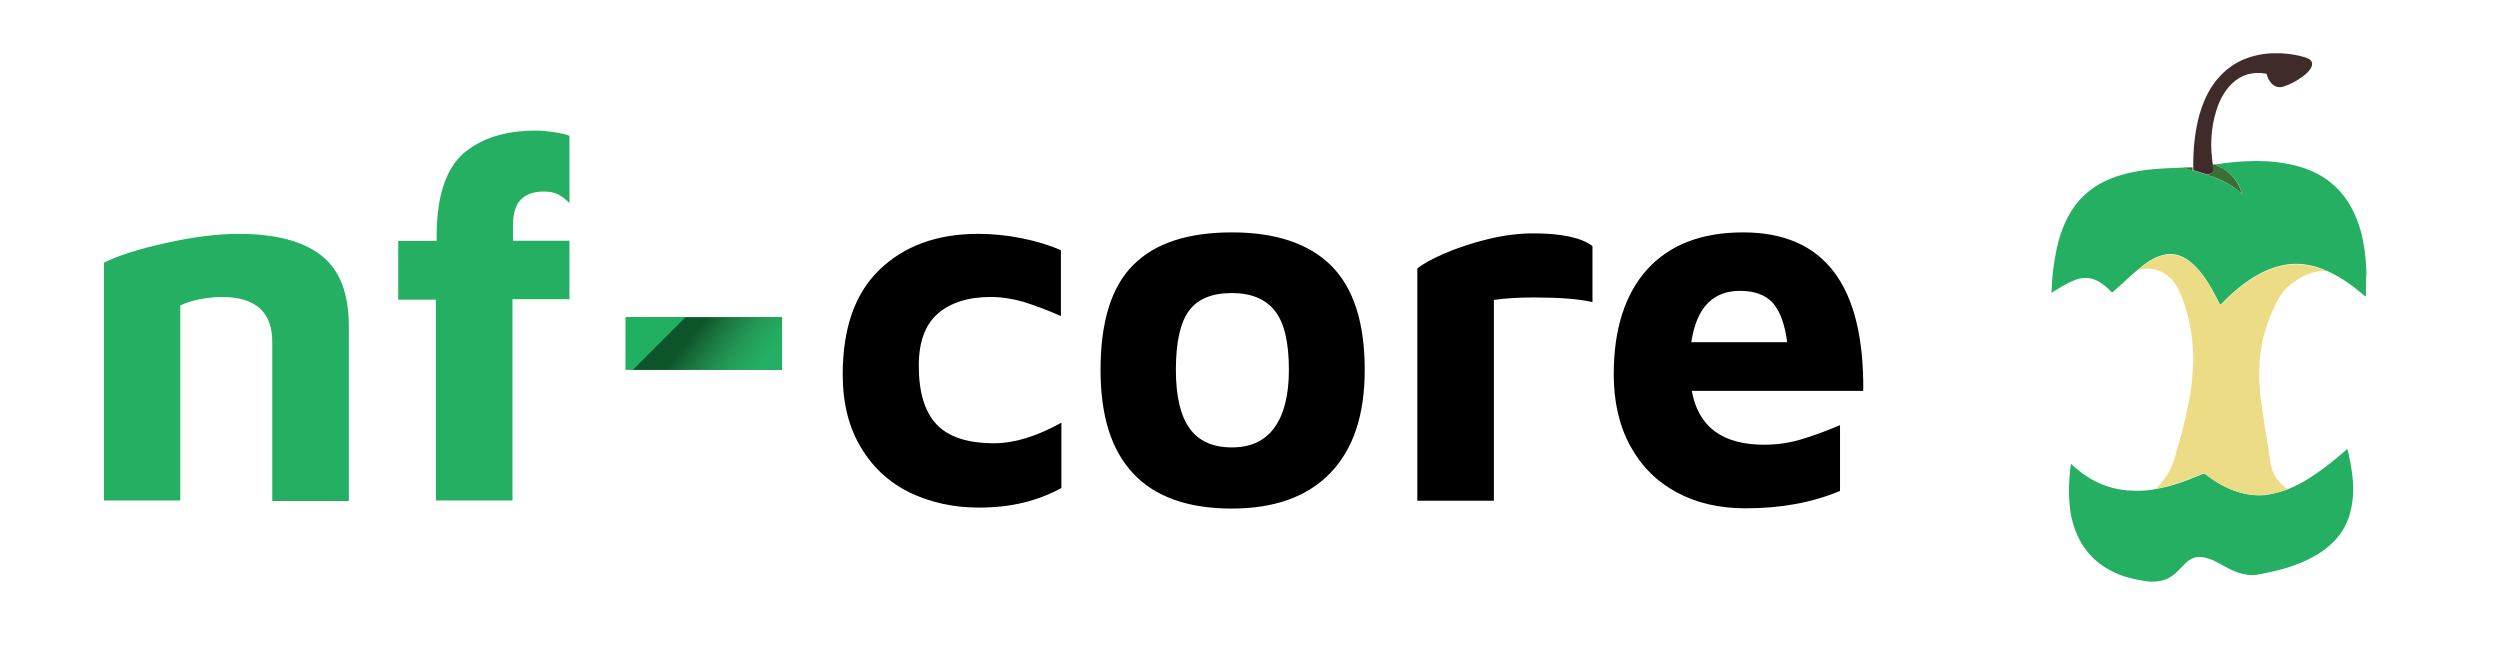
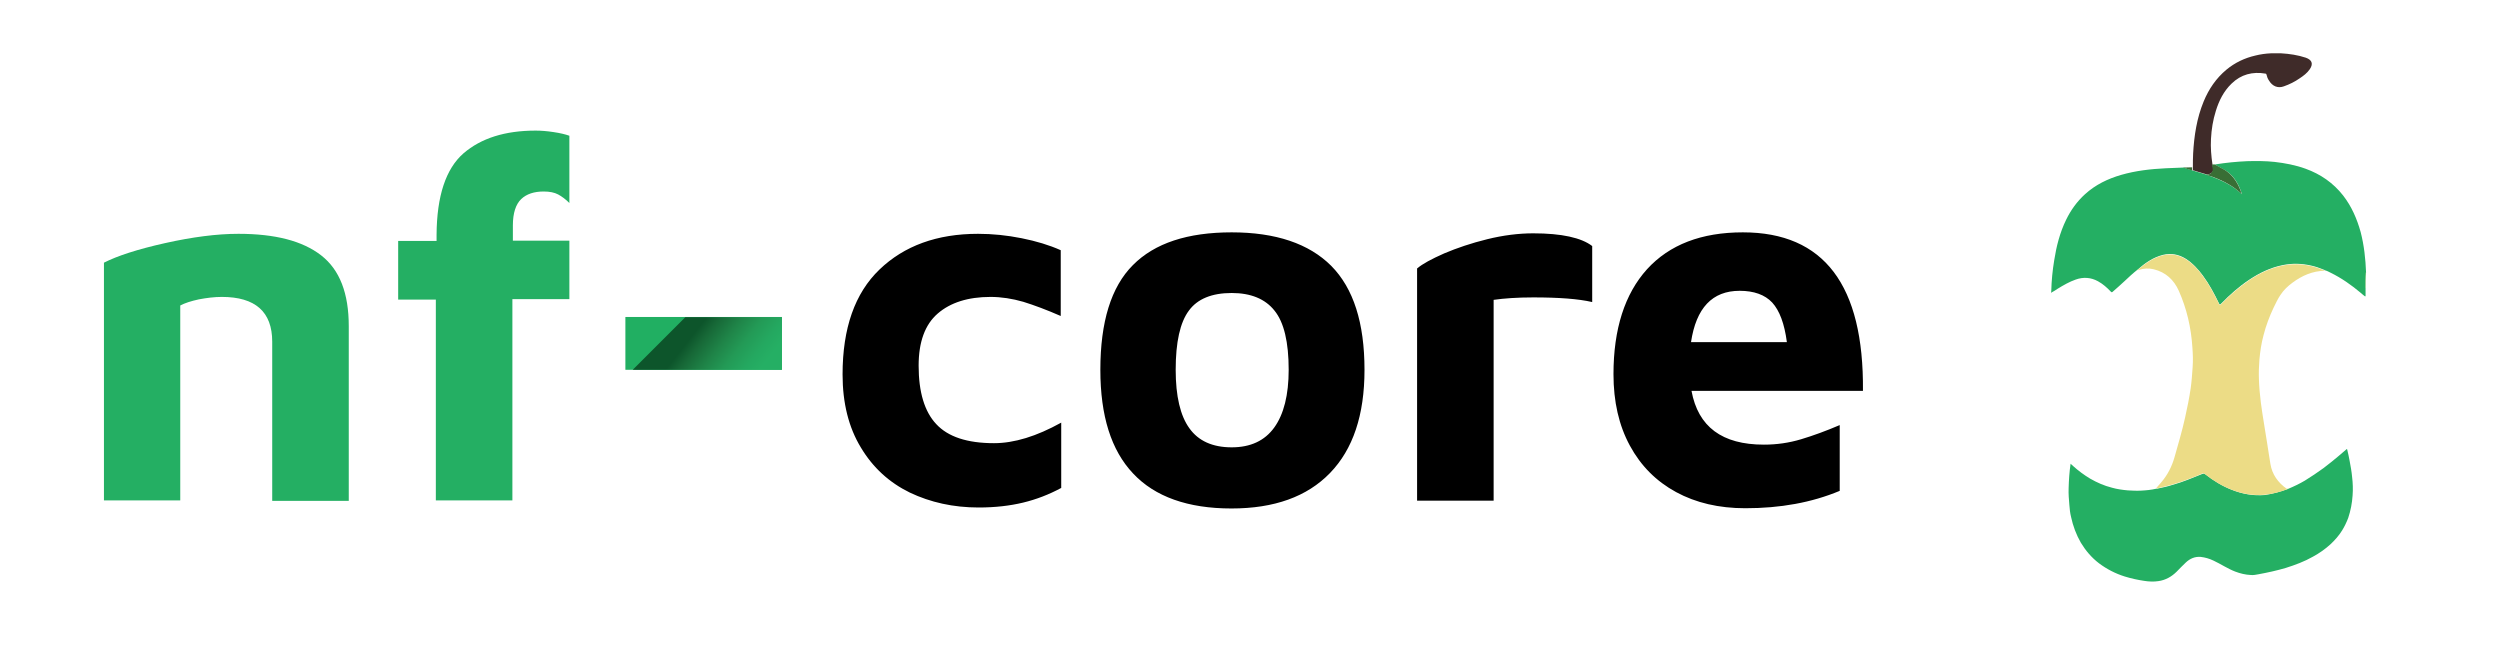
- <svg xmlns="http://www.w3.org/2000/svg" xml:space="preserve" id="Layer_1" x="0" y="0" style="enable-background:new 0 0 1022 266" version="1.1" viewBox="0 0 1022 266">
-   <style>.st2{font-family:"MavenPro-Bold"}.st3{font-size:209.867px}.st6{fill:#24af63}.st9{fill:#ecdc86}.st12{fill:#396e35}</style>
-   <path d="M67.5 99.4c11.2-2.5 21.2-3.8 30-3.8 15 0 26.2 2.9 33.8 8.8 7.6 5.9 11.3 15.5 11.3 29v71.4h-31.3v-65.1c0-12.2-6.9-18.3-20.6-18.3-3.1 0-6.2.4-9.4 1-3.2.7-5.7 1.5-7.6 2.5v79.7H42.5v-97.2c5.5-2.8 13.8-5.5 25-8zM178.3 122.5h-15.5v-24h15.7V96c.1-15.9 3.8-27 11-33.3 7.2-6.2 17-9.3 29.5-9.3 2.2 0 4.7.2 7.3.6 2.7.4 4.8.9 6.5 1.5V83c-1.5-1.5-3.1-2.7-4.6-3.5-1.5-.8-3.5-1.2-5.9-1.2-3.9 0-7 1-9.2 3.1-2.2 2.1-3.4 5.7-3.4 10.7v6.3h23.1v23.9h-23.3v82.3h-31.3v-82.1z" class="st6" />
-   <path d="M255.7 129.6h64v21.6h-64v-21.6z" style="fill:#21af62" />
-   <path d="M372 201.4c-8.4-4.1-15.1-10.2-20-18.4-5-8.2-7.5-18.2-7.5-29.9 0-18.9 5-33.2 15.1-42.9 10.1-9.7 23.5-14.6 40.3-14.6 5.9 0 11.8.6 17.8 1.8 6 1.2 11.3 2.8 16 4.9v26.9c-5.7-2.5-10.8-4.4-15.3-5.8-4.5-1.3-9-2-13.4-2-9.2 0-16.4 2.3-21.6 6.8-5.2 4.5-7.8 11.6-7.8 21.3 0 10.8 2.4 18.8 7.2 23.9 4.8 5.2 12.7 7.8 23.6 7.8 8.3 0 17.4-2.8 27.5-8.4v26.7c-5 2.7-10.2 4.7-15.6 6-5.4 1.3-11.4 2-18.2 2-10.3 0-19.7-2.1-28.1-6.1zM463.3 193.6c-9-9.5-13.4-23.6-13.4-42.4 0-19.6 4.4-33.9 13.3-42.8 8.9-9 22.4-13.4 40.4-13.4s31.6 4.6 40.7 13.7c9.1 9.2 13.6 23.3 13.6 42.5 0 18.5-4.7 32.5-14.1 42.2-9.4 9.7-22.8 14.5-40.3 14.5-17.8 0-31.3-4.8-40.2-14.3zm57.7-18.8c3.9-5.4 5.9-13.3 5.9-23.6 0-11.3-1.9-19.4-5.8-24.2-3.8-4.8-9.7-7.2-17.5-7.2-8.1 0-14 2.4-17.5 7.2-3.6 4.8-5.4 12.9-5.4 24.2 0 10.8 1.9 18.8 5.6 23.9 3.7 5.2 9.5 7.8 17.3 7.8 7.7 0 13.5-2.7 17.4-8.1zM579.5 109.7c2.1-1.8 5.8-3.8 11-6.1 5.2-2.2 11.1-4.2 17.6-5.8 6.5-1.6 12.8-2.4 18.8-2.4 11.6 0 19.7 1.8 24.1 5.2v22.9c-5.6-1.3-13.6-1.9-24.1-1.9-6.6 0-12 .4-16.2 1v82.1h-31.3v-95zM761.7 159.8h-70.1c2.7 14.7 12.5 22 29.6 22 5.2 0 10.2-.7 15.2-2.2 5-1.5 10.2-3.4 15.8-5.8v26.9c-11.5 4.8-24.3 7.1-38.6 7.1-10.8 0-20.2-2.2-28.3-6.6-8.1-4.4-14.4-10.7-18.9-19-4.5-8.3-6.7-18-6.7-29.2 0-18.5 4.6-32.8 13.7-42.9C682.6 100 695.7 95 712.6 95c33.2 0 49.5 21.6 49.1 64.8zm-70.3-19.9h39.2c-1-7.6-3-12.9-6-16.2-3-3.2-7.5-4.8-13.3-4.8-11.2 0-17.8 7-19.9 21z" />
-   <linearGradient id="SVGID_1_" x1="275.463" x2="313.341" y1="129.752" y2="159.346" gradientUnits="userSpaceOnUse">
-     <stop offset=".215" style="stop-color:#0d552b" />
-     <stop offset=".311" style="stop-color:#176837" />
-     <stop offset=".461" style="stop-color:#1f8448" />
-     <stop offset=".604" style="stop-color:#239a56" />
-     <stop offset=".736" style="stop-color:#24a860" />
-     <stop offset=".847" style="stop-color:#25af64" />
-   </linearGradient>
-   <path d="M319.7 129.7v21.5h-61l21.5-21.5z" style="fill:url(#SVGID_1_)" />
+ <svg xmlns="http://www.w3.org/2000/svg" width="100%" height="100%" viewBox="0 0 17746 4621" version="1.1" xml:space="preserve" style="fill-rule:evenodd;clip-rule:evenodd;stroke-linejoin:round;stroke-miterlimit:2;">
+   <path d="M1171.88,1725.7c194.446,-43.404 368.054,-65.975 520.833,-65.975c260.417,-0 454.863,50.35 586.804,152.779c131.946,102.429 196.184,269.096 196.184,503.471l-0,1239.58l-543.404,0l-0,-1130.21c-0,-211.804 -119.792,-317.709 -357.638,-317.709c-53.821,0 -107.642,6.946 -163.196,17.363c-55.554,12.154 -98.958,26.042 -131.946,43.404l0,1383.68l-541.666,0l-0,-1687.5c95.487,-48.612 239.583,-95.487 434.029,-138.887Zm1923.61,401.041l-269.1,0l0,-416.666l272.571,-0l0,-43.404c1.738,-276.042 65.971,-468.75 190.971,-578.125c125,-107.638 295.142,-161.459 512.154,-161.459c38.196,0 81.596,3.471 126.738,10.417c46.875,6.946 83.333,15.625 112.846,26.042l-0,477.429c-26.042,-26.042 -53.821,-46.875 -79.863,-60.763c-26.042,-13.887 -60.762,-20.833 -102.429,-20.833c-67.708,-0 -121.529,17.362 -159.721,53.821c-38.196,36.458 -59.029,98.958 -59.029,185.762l-0,109.375l401.042,0l-0,414.929l-404.513,0l0,1428.82l-543.404,0l-0,-1425.35l1.737,0Z" style="fill:#24af63;fill-rule:nonzero;" />
+   <rect x="4439.25" y="2250" width="1111.11" height="375" style="fill:#21af62;" />
+   <path d="M6458.33,3496.53c-145.833,-71.183 -262.154,-177.083 -347.221,-319.446c-86.808,-142.362 -130.208,-315.97 -130.208,-519.095c0,-328.126 86.804,-576.392 262.15,-744.792c175.35,-168.404 407.988,-253.475 699.654,-253.475c102.429,-0 204.863,10.416 309.029,31.25c104.167,20.833 196.18,48.612 277.775,85.071l0,467.012c-98.958,-43.4 -187.5,-76.387 -265.625,-100.692c-78.125,-22.57 -156.25,-34.725 -232.637,-34.725c-159.721,0 -284.721,39.934 -375,118.059c-90.279,78.125 -135.417,201.387 -135.417,369.791c0,187.5 41.667,326.388 125,414.93c83.334,90.279 220.488,135.416 409.721,135.416c144.1,0 302.083,-48.612 477.433,-145.833l0,463.542c-86.808,46.875 -177.083,81.595 -270.833,104.166c-93.75,22.571 -197.917,34.721 -315.975,34.721c-178.817,0 -342.012,-36.458 -487.846,-105.9Zm1585.07,-135.417c-156.25,-164.933 -232.642,-409.725 -232.642,-736.112c0,-340.279 76.392,-588.542 230.905,-743.054c154.512,-156.25 388.887,-232.642 701.387,-232.642c312.5,0 548.613,79.863 706.6,237.85c157.983,159.721 236.108,404.513 236.108,737.846c0,321.179 -81.595,564.237 -244.791,732.637c-163.192,168.405 -395.834,251.738 -699.65,251.738c-309.029,-0 -543.404,-83.333 -697.917,-248.263Zm1001.73,-326.391c67.709,-93.75 102.434,-230.9 102.434,-409.721c-0,-196.179 -32.988,-336.804 -100.696,-420.138c-65.971,-83.333 -168.404,-125 -303.821,-125c-140.625,0 -243.054,41.667 -303.816,125c-62.5,83.334 -93.75,223.959 -93.75,420.138c-0,187.5 32.983,326.387 97.22,414.929c64.238,90.279 164.93,135.417 300.346,135.417c133.684,-0 234.375,-46.875 302.084,-140.625Zm1015.62,-1130.21c36.458,-31.25 100.695,-65.97 190.975,-105.9c90.275,-38.195 192.708,-72.916 305.554,-100.695c112.846,-27.78 222.221,-41.667 326.387,-41.667c201.392,-0 342.017,31.25 418.404,90.279l0,397.567c-97.22,-22.567 -236.112,-32.984 -418.404,-32.984c-114.583,0 -208.333,6.942 -281.25,17.359l0,1425.35l-543.4,-0l0,-1649.31l1.734,0Zm3163.2,869.792l-1217.01,0c46.875,255.208 217.012,381.946 513.887,381.946c90.28,0 177.084,-12.154 263.888,-38.196c86.808,-26.042 177.083,-59.025 274.308,-100.692l0,467.013c-199.654,83.333 -421.875,123.262 -670.142,123.262c-187.5,0 -350.691,-38.191 -491.316,-114.583c-140.625,-76.387 -250,-185.762 -328.125,-329.858c-78.125,-144.1 -116.321,-312.5 -116.321,-506.946c-0,-321.179 79.862,-569.446 237.846,-744.792c159.725,-175.346 387.154,-262.154 680.558,-262.154c576.388,0 859.375,375 852.429,1125Zm-1220.49,-345.483l680.558,-0c-17.362,-131.946 -52.083,-223.959 -104.167,-281.25c-52.083,-55.559 -130.208,-83.334 -230.904,-83.334c-194.446,0 -309.029,121.526 -345.487,364.584Z" style="fill-rule:nonzero;" />
+   <path d="M5550.33,2251.74l0,373.262l-1059.03,0l373.263,-373.262l685.762,-0Z" style="fill:url(#_Linear1);fill-rule:nonzero;" />
  <g id="UR4fCq.tif">
-     <path d="M967.2 117.7v3.4c-.1 0-.1 0-.2.1-.6-.5-1.2-.9-1.7-1.4-3.8-3.2-7.9-6.1-12.4-8.3-.8-.4-1.5-.8-2.4-1-.1-.1-.2-.2-.3-.2-1.7-.7-3.4-1.3-5.2-1.7-3.9-.9-7.8-1-11.7-.2-5 1-9.5 3.2-13.7 6-4.2 2.8-7.9 6.1-11.4 9.7-.6.6-.6.6-1-.2-1.9-3.9-3.9-7.7-6.5-11.2-2-2.7-4.2-5.1-7-6.9-2.9-1.8-6-2.4-9.3-1.6-4.1 1-7.4 3.4-10.5 6.1-1.9 1.5-3.6 3.1-5.3 4.7-1.6 1.4-3.1 2.9-4.8 4.3-.3.3-.5.2-.7 0-1.6-1.7-3.3-3.2-5.3-4.3-2.9-1.6-6-1.8-9.1-.7-2.6.9-5 2.3-7.3 3.7-.9.6-1.8 1.2-2.8 1.7v-.2c.1-.2.1-.4.1-.5.1-4.2.5-8.4 1.2-12.6.9-5.7 2.3-11.3 4.9-16.6 1.9-3.9 4.4-7.4 7.7-10.4 4.3-3.9 9.3-6.3 14.8-7.9 5.9-1.7 12-2.4 18.2-2.7 2.4-.1 4.9-.2 7.3-.3 1.2.5 2.4.8 3.7 1.2 1.8.5 3.6 1.1 5.3 1.6.9.3 1.8.7 2.7 1 3.5 1.3 6.9 2.9 9.9 5.2.8.6 1.5 1.2 2.3 1.9-.2-.6-.4-1.1-.6-1.6-1.3-3.5-3.3-6.4-6.5-8.3-1.3-.8-2.8-1.5-4.1-2.2.1 0 .3 0 .4-.1 4.3-.7 8.6-1.1 12.9-1.3 3.7-.1 7.5-.1 11.2.3 4.3.5 8.6 1.3 12.7 2.8 6.1 2.2 11.3 5.8 15.3 10.9 3.5 4.5 5.7 9.6 7.2 15 1.4 5.4 2 11 2.2 16.5-.2 2.1-.2 4.2-.2 6.3z" class="st6" />
-     <path d="M967.2 111.4h.1v6.3h-.1v-6.3z" class="st9" />
-     <path d="M932.7 21.7v.1h-4.2v-.1h4.2z" style="fill:#a0918f" />
-     <path d="M935.5 199.9c2.4-1 4.7-2.1 6.9-3.4 2.6-1.6 5.1-3.3 7.6-5.1 2.1-1.6 4.1-3.2 6-4.8 1.1-1 2.3-1.9 3.4-2.9.2-.2.2-.1.3.1.4 1.6.7 3.1 1 4.7.4 2.1.8 4.3 1 6.5.3 2.5.4 5 .2 7.6-.2 3.1-.8 6.2-1.8 9.2-.7 1.8-1.5 3.5-2.5 5.1-1.3 2.1-2.9 3.9-4.7 5.6-2.2 2-4.6 3.7-7.2 5.1-3.5 2-7.3 3.4-11.1 4.6-3.7 1.1-7.4 1.9-11.2 2.6-1 .2-2.1.4-3.1.3-2.2-.1-4.3-.6-6.4-1.4-3.1-1.2-5.9-3.1-8.9-4.5-1.7-.8-3.4-1.3-5.2-1.5-2.4-.2-4.4.7-6.1 2.3-1.3 1.2-2.5 2.5-3.7 3.7-2.1 2.1-4.6 3.5-7.5 3.9-1.9.3-3.9.2-5.8-.1-2.7-.4-5.4-1-8-1.8-3.8-1.2-7.3-3-10.5-5.4-3-2.3-5.4-5.1-7.4-8.4-1.9-3.3-3.2-6.8-4-10.5-.4-1.6-.6-3.3-.7-4.9-.2-2.3-.4-4.6-.3-7 .1-3.3.3-6.5.8-9.9.4.3.7.7 1.1 1 2.1 1.9 4.4 3.6 6.9 5.1 2.8 1.6 5.7 2.9 8.9 3.7 2.1.6 4.3.9 6.5 1.1 1.8.1 3.6.2 5.4.1 2.1-.1 4.2-.3 6.3-.8.3 0 .5 0 .8-.1 1.9-.4 3.8-.8 5.6-1.4 2.1-.6 4.3-1.3 6.3-2.1l6-2.4c.6-.3.9-.1 1.4.2 3.3 2.6 6.9 4.8 10.8 6.3 4.3 1.7 8.8 2.5 13.4 2.1 3.2-.5 6.4-1.3 9.5-2.5z" class="st6" />
-     <path d="M935.5 199.9c-3.1 1.2-6.3 2.1-9.7 2.4-4.7.4-9.1-.4-13.4-2.1-3.9-1.5-7.5-3.7-10.8-6.3-.5-.4-.8-.5-1.4-.2-2 .9-4 1.7-6 2.4-2.1.8-4.2 1.5-6.3 2.1-1.9.5-3.7 1-5.6 1.4-.3.1-.5.1-.8.1.7-.8 1.3-1.5 2-2.3 2.7-3.1 4.5-6.6 5.6-10.5 1.5-5.3 3.1-10.7 4.3-16.1.9-4 1.7-8 2.3-12 .4-2.9.6-5.8.8-8.7.2-2.7.1-5.4-.1-8-.5-8.1-2.3-15.9-5.6-23.3-2-4.4-5.3-7.5-10.2-8.7-2.1-.5-4.1-.4-6.2.3-.2.1-.3.1-.5.1 3.1-2.7 6.4-5.1 10.5-6.1 3.3-.8 6.4-.2 9.3 1.6 2.9 1.8 5.1 4.2 7 6.9 2.6 3.5 4.6 7.3 6.5 11.2.4.8.4.8 1 .2 3.5-3.6 7.3-6.9 11.4-9.7 4.2-2.8 8.7-5 13.7-6 3.9-.8 7.8-.7 11.7.2 1.8.4 3.5 1 5.2 1.7.1.1.3.1.3.2-5 .1-9.3 2-13.2 4.9-1.9 1.4-3.6 3-4.9 5-1.1 1.6-1.9 3.4-2.8 5.2-1.7 3.6-3.1 7.3-4.1 11.2-.9 3.3-1.4 6.7-1.7 10.1-.2 2.6-.3 5.3-.2 7.9.1 3.2.4 6.5.8 9.7.7 5.4 1.7 10.8 2.5 16.1.5 3 .9 6 1.4 8.9.7 4.3 3.1 7.6 6.6 10.1.3-.1.4 0 .6.1z" class="st9" />
-     <path d="M928.5 21.8h4.2c3.4.2 6.8.7 10.1 1.8 2.5.9 3.1 2.5 1.6 4.7-1.1 1.6-2.6 2.7-4.1 3.7-2 1.4-4.2 2.5-6.5 3.3-2.4.9-4.7 0-6.1-2.4-.5-.7-.8-1.5-1-2.4-.1-.3-.2-.4-.4-.4-5.3-.9-10 .3-13.9 4.1-3.2 3.1-5.1 6.9-6.4 11.1-1.2 3.8-1.8 7.6-2 11.5-.2 3.5.1 7 .6 10.4.1.6.3 1.2.3 1.8.1.7-.1 1.4-.8 1.8-.7.5-1.4.4-2.2.4-1.8-.5-3.6-1.1-5.3-1.6v-1.3c0-1.8 0-3.7.1-5.5.4-7.3 1.5-14.5 4.3-21.3 2.1-5.1 5.1-9.5 9.3-13 3.5-2.9 7.5-4.8 11.9-5.8 2-.5 4.1-.8 6.3-.9z" style="fill:#3f2b29" />
-     <path d="M901.7 71.3c.8 0 1.5.1 2.2-.4.6-.5.9-1.1.8-1.8l-.3-1.8c.3 0 .7-.1 1-.1 1.4.8 2.8 1.4 4.1 2.2 3.2 2 5.2 4.9 6.5 8.3.2.5.4 1.1.6 1.6-.8-.6-1.5-1.3-2.3-1.9-3-2.3-6.3-3.9-9.9-5.2-.9-.2-1.8-.6-2.7-.9zM896.3 68.4v1.3c-1.2-.4-2.5-.7-3.7-1.2 1.3 0 2.5-.1 3.7-.1z" class="st12" />
+     <path d="M16791.7,2043.4l-0,59.025c-1.738,0 -1.738,0 -3.471,1.738c-10.417,-8.68 -20.834,-15.625 -29.517,-24.305c-65.971,-55.558 -137.15,-105.904 -215.275,-144.1c-13.891,-6.941 -26.041,-13.887 -41.666,-17.358c-1.738,-1.737 -3.475,-3.475 -5.209,-3.475c-29.516,-12.15 -59.029,-22.567 -90.279,-29.512c-67.708,-15.625 -135.417,-17.363 -203.125,-3.471c-86.804,17.358 -164.929,55.554 -237.846,104.166c-72.916,48.609 -137.154,105.9 -197.916,168.4c-10.417,10.417 -10.417,10.417 -17.363,-3.47c-32.988,-67.709 -67.708,-133.68 -112.846,-194.446c-34.725,-46.875 -72.917,-88.542 -121.529,-119.792c-50.346,-31.25 -104.167,-41.667 -161.458,-27.775c-71.18,17.358 -128.471,59.025 -182.292,105.9c-32.988,26.042 -62.5,53.821 -92.013,81.6c-27.779,24.304 -53.82,50.346 -83.333,74.65c-5.208,5.208 -8.683,3.475 -12.154,0c-27.779,-29.512 -57.292,-55.554 -92.012,-74.65c-50.35,-27.779 -104.167,-31.25 -157.988,-12.154c-45.137,15.625 -86.804,39.929 -126.737,64.237c-15.626,10.417 -31.251,20.834 -48.609,29.513l0,-3.471c1.734,-3.475 1.734,-6.946 1.734,-8.683c1.737,-72.917 8.683,-145.834 20.833,-218.75c15.625,-98.959 39.933,-196.179 85.071,-288.192c32.987,-67.708 76.387,-128.475 133.679,-180.558c74.654,-67.709 161.458,-109.375 256.946,-137.15c102.429,-29.517 208.333,-41.667 315.97,-46.875c41.667,-1.738 85.071,-3.475 126.738,-5.209c20.833,8.68 41.667,13.888 64.238,20.834c31.25,8.679 62.5,19.096 92.012,27.775c15.625,5.208 31.25,12.154 46.875,17.362c60.763,22.571 119.792,50.346 171.875,90.279c13.888,10.417 26.042,20.834 39.929,32.984c-3.471,-10.417 -6.941,-19.096 -10.416,-27.775c-22.567,-60.767 -57.292,-111.113 -112.846,-144.1c-22.571,-13.888 -48.613,-26.042 -71.18,-38.192c1.734,0 5.209,0 6.942,-1.737c74.654,-12.155 149.309,-19.096 223.959,-22.571c64.237,-1.734 130.208,-1.734 194.445,5.208c74.655,8.683 149.305,22.571 220.488,48.613c105.9,38.195 196.179,100.695 265.625,189.237c60.762,78.125 98.958,166.667 125,260.417c24.304,93.75 34.721,190.971 38.192,286.458c-3.471,36.458 -3.471,72.917 -3.471,109.375Z" style="fill:#24af63;fill-rule:nonzero;" />
+     <rect x="16791.7" y="1934.03" width="1.737" height="109.375" style="fill:#ecdc86;" />
+     <rect x="16119.8" y="376.738" width="72.917" height="1.738" style="fill:#a0918f;" />
+     <path d="M16241.3,3470.49c41.667,-17.363 81.596,-36.459 119.792,-59.03c45.138,-27.779 88.542,-57.291 131.942,-88.541c36.458,-27.779 71.183,-55.554 104.166,-83.334c19.1,-17.362 39.934,-32.987 59.03,-50.345c3.47,-3.475 3.47,-1.738 5.208,1.733c6.946,27.779 12.154,53.821 17.362,81.6c6.942,36.458 13.888,74.65 17.359,112.846c5.208,43.404 6.946,86.804 3.475,131.945c-3.475,53.817 -13.892,107.638 -31.25,159.721c-12.154,31.25 -26.042,60.763 -43.404,88.542c-22.571,36.458 -50.346,67.708 -81.596,97.221c-38.196,34.725 -79.863,64.237 -125,88.541c-60.767,34.725 -126.738,59.03 -192.709,79.863c-64.237,19.096 -128.475,32.988 -194.445,45.137c-17.363,3.475 -36.459,6.946 -53.821,5.209c-38.192,-1.734 -74.65,-10.417 -111.109,-24.304c-53.82,-20.834 -102.433,-53.821 -154.516,-78.125c-29.513,-13.888 -59.025,-22.571 -90.275,-26.042c-41.667,-3.471 -76.392,12.154 -105.904,39.929c-22.571,20.833 -43.405,43.404 -64.238,64.238c-36.458,36.458 -79.858,60.762 -130.208,67.708c-32.984,5.208 -67.709,3.471 -100.692,-1.738c-46.875,-6.941 -93.75,-17.358 -138.892,-31.249c-65.97,-20.834 -126.733,-52.084 -182.291,-93.75c-52.084,-39.93 -93.75,-88.542 -128.471,-145.834c-32.988,-57.291 -55.554,-118.054 -69.446,-182.291c-6.942,-27.776 -10.417,-57.292 -12.15,-85.067c-3.475,-39.933 -6.946,-79.863 -5.208,-121.529c1.733,-57.292 5.208,-112.846 13.887,-171.875c6.946,5.208 12.154,12.154 19.096,17.362c36.458,32.984 76.392,62.5 119.792,88.542c48.612,27.775 98.958,50.346 154.516,64.233c36.459,10.417 74.65,15.625 112.846,19.1c31.25,1.734 62.5,3.471 93.75,1.734c36.459,-1.734 72.917,-5.209 109.375,-13.888c5.209,0 8.679,0 13.888,-1.737c32.987,-6.942 65.975,-13.888 97.225,-24.305c36.458,-10.416 74.65,-22.57 109.375,-36.458l104.166,-41.667c10.417,-5.208 15.625,-1.737 24.305,3.471c57.291,45.142 119.791,83.334 187.5,109.375c74.654,29.517 152.779,43.404 232.637,36.459c55.558,-8.68 111.113,-22.567 164.933,-43.401Z" style="fill:#24af63;fill-rule:nonzero;" />
+     <path d="M16241.3,3470.49c-53.82,20.833 -109.375,36.458 -168.404,41.666c-81.596,6.942 -157.987,-6.946 -232.637,-36.458c-67.709,-26.042 -130.209,-64.238 -187.5,-109.375c-8.684,-6.946 -13.892,-8.683 -24.309,-3.475c-34.72,15.625 -69.441,29.516 -104.166,41.667c-36.459,13.891 -72.917,26.041 -109.375,36.458c-32.984,8.683 -64.234,17.362 -97.221,24.308c-5.208,1.734 -8.679,1.734 -13.888,1.734c12.15,-13.888 22.567,-26.042 34.721,-39.93c46.875,-53.82 78.125,-114.583 97.221,-182.291c26.042,-92.013 53.821,-185.763 74.654,-279.513c15.625,-69.446 29.513,-138.891 39.929,-208.333c6.946,-50.35 10.417,-100.696 13.892,-151.042c3.471,-46.875 1.733,-93.75 -1.737,-138.891c-8.68,-140.625 -39.93,-276.042 -97.221,-404.513c-34.725,-76.387 -92.017,-130.208 -177.084,-151.042c-36.458,-8.679 -71.183,-6.945 -107.641,5.209c-3.471,1.737 -5.209,1.737 -8.679,1.737c53.82,-46.875 111.112,-88.542 182.291,-105.904c57.292,-13.888 111.113,-3.471 161.459,27.779c50.345,31.25 88.541,72.917 121.529,119.792c45.137,60.762 79.858,126.733 112.846,194.442c6.945,13.891 6.945,13.891 17.362,3.474c60.763,-62.5 126.733,-119.791 197.917,-168.404c72.916,-48.612 151.041,-86.804 237.846,-104.166c67.708,-13.888 135.416,-12.155 203.125,3.47c31.25,6.946 60.762,17.363 90.279,29.517c1.733,1.733 5.208,1.733 5.208,3.471c-86.808,1.737 -161.458,34.721 -229.167,85.071c-32.987,24.304 -62.5,52.083 -85.07,86.804c-19.096,27.779 -32.988,59.029 -48.613,90.279c-29.512,62.5 -53.817,126.733 -71.179,194.442c-15.625,57.291 -24.304,116.321 -29.513,175.35c-3.475,45.137 -5.208,92.012 -3.475,137.15c1.738,55.558 6.946,112.85 13.892,168.404c12.15,93.75 29.513,187.5 43.4,279.512c8.683,52.084 15.625,104.167 24.308,154.517c12.15,74.65 53.817,131.942 114.584,175.346c5.208,-1.738 6.941,0 10.416,1.737Z" style="fill:#ecdc86;fill-rule:nonzero;" />
+     <path d="M16119.8,378.471l72.916,-0c59.03,3.475 118.055,12.154 175.346,31.25c43.404,15.625 53.821,43.404 27.779,81.6c-19.095,27.775 -45.137,46.875 -71.179,64.233c-34.725,24.308 -72.916,43.404 -112.85,57.292c-41.666,15.625 -81.596,-0 -105.9,-41.667c-8.683,-12.15 -13.891,-26.042 -17.362,-41.667c-1.738,-5.208 -3.471,-6.941 -6.946,-6.941c-92.013,-15.625 -173.608,5.208 -241.317,71.179c-55.558,53.821 -88.541,119.792 -111.112,192.708c-20.834,65.971 -31.25,131.946 -34.721,199.655c-3.475,60.762 1.733,121.525 10.417,180.554c1.733,10.416 5.208,20.833 5.208,31.25c1.733,12.154 -1.738,24.304 -13.892,31.25c-12.15,8.679 -24.304,6.946 -38.191,6.946c-31.25,-8.684 -62.5,-19.1 -92.017,-27.78l-0,-22.57c-0,-31.25 -0,-64.234 1.737,-95.484c6.946,-126.737 26.042,-251.737 74.655,-369.791c36.458,-88.542 88.541,-164.934 161.458,-225.696c60.762,-50.346 130.208,-83.334 206.596,-100.696c34.721,-8.679 71.179,-13.888 109.375,-15.625Z" style="fill:#3f2b29;fill-rule:nonzero;" />
+     <path d="M15654.5,1237.85c13.892,-0 26.042,1.737 38.196,-6.942c10.417,-8.683 15.625,-19.1 13.887,-31.25l-5.208,-31.25c5.208,0 12.154,-1.737 17.363,-1.737c24.304,13.887 48.612,24.304 71.179,38.196c55.558,34.72 90.279,85.066 112.85,144.095c3.471,8.68 6.941,19.096 10.416,27.78c-13.891,-10.417 -26.041,-22.571 -39.933,-32.988c-52.083,-39.929 -109.375,-67.708 -171.875,-90.279c-15.625,-3.471 -31.25,-10.417 -46.875,-15.625Zm-93.75,-50.346l0,22.571c-20.833,-6.946 -43.4,-12.154 -64.233,-20.833c22.566,-0 43.4,-1.738 64.233,-1.738Z" style="fill:#396e35;fill-rule:nonzero;" />
  </g>
+   <defs>
+     <linearGradient id="_Linear1" x1="0" y1="0" x2="1" y2="0" gradientUnits="userSpaceOnUse" gradientTransform="matrix(657.604,513.783,-513.783,657.604,4782.33,2252.64)">
+       <stop offset="0" style="stop-color:#0d552b;stop-opacity:1" />
+       <stop offset="0.22" style="stop-color:#0d552b;stop-opacity:1" />
+       <stop offset="0.31" style="stop-color:#176837;stop-opacity:1" />
+       <stop offset="0.46" style="stop-color:#1f8448;stop-opacity:1" />
+       <stop offset="0.6" style="stop-color:#239a56;stop-opacity:1" />
+       <stop offset="0.74" style="stop-color:#24a860;stop-opacity:1" />
+       <stop offset="0.85" style="stop-color:#25af64;stop-opacity:1" />
+       <stop offset="1" style="stop-color:#25af64;stop-opacity:1" />
+     </linearGradient>
+   </defs>
</svg>
